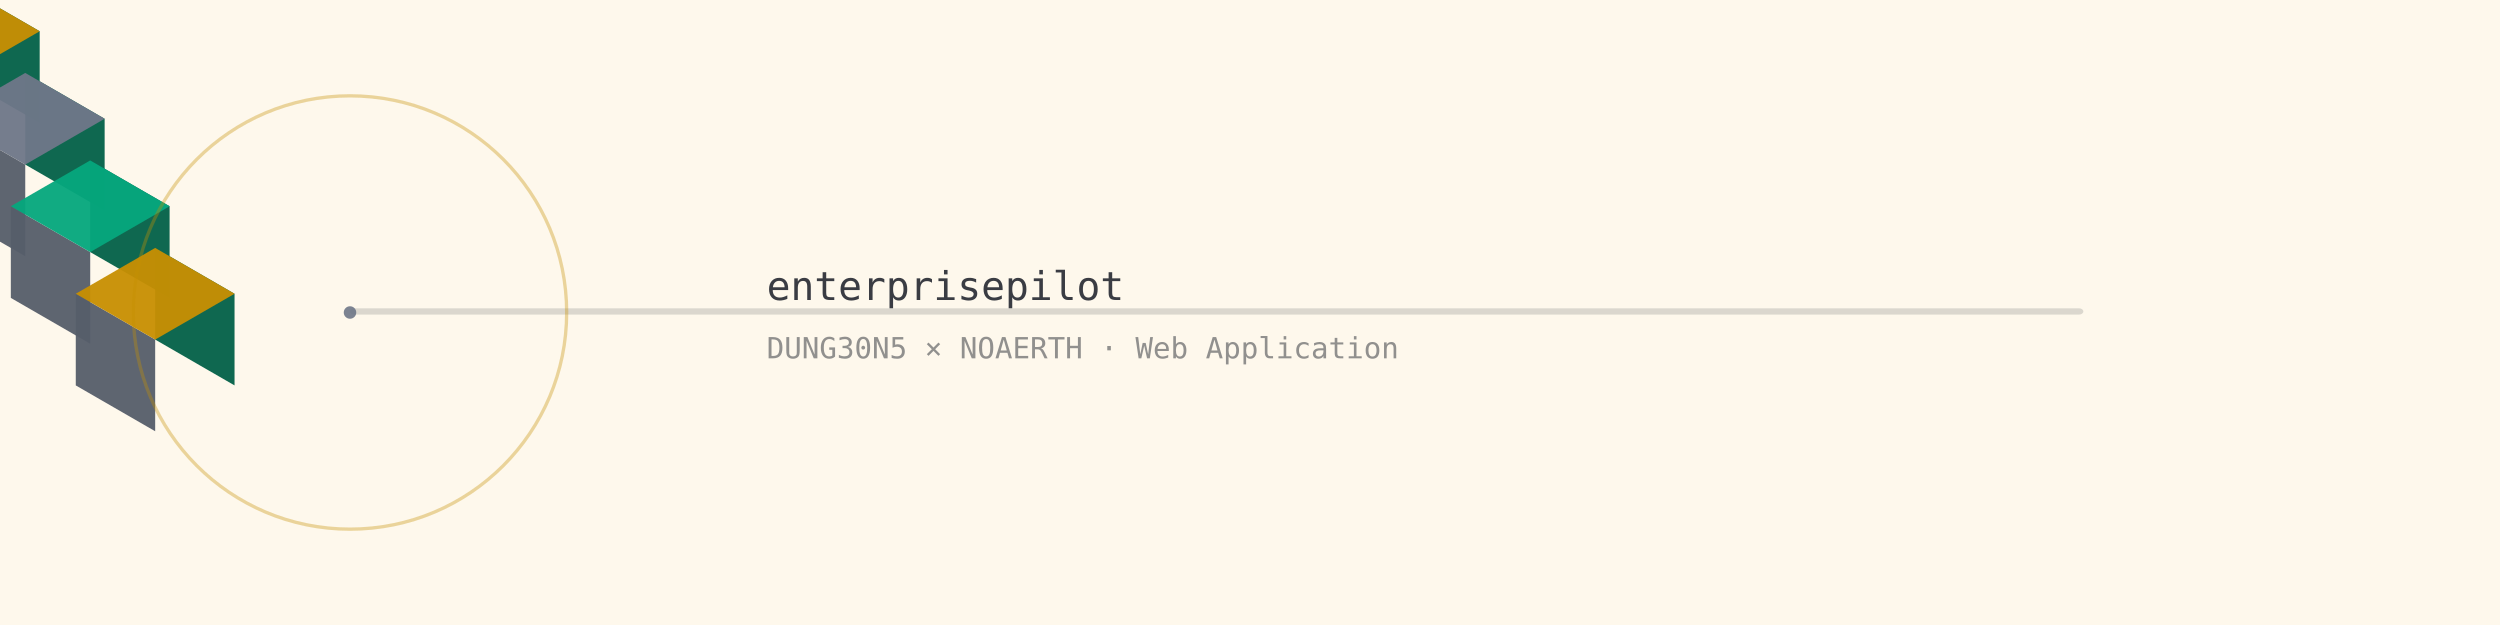
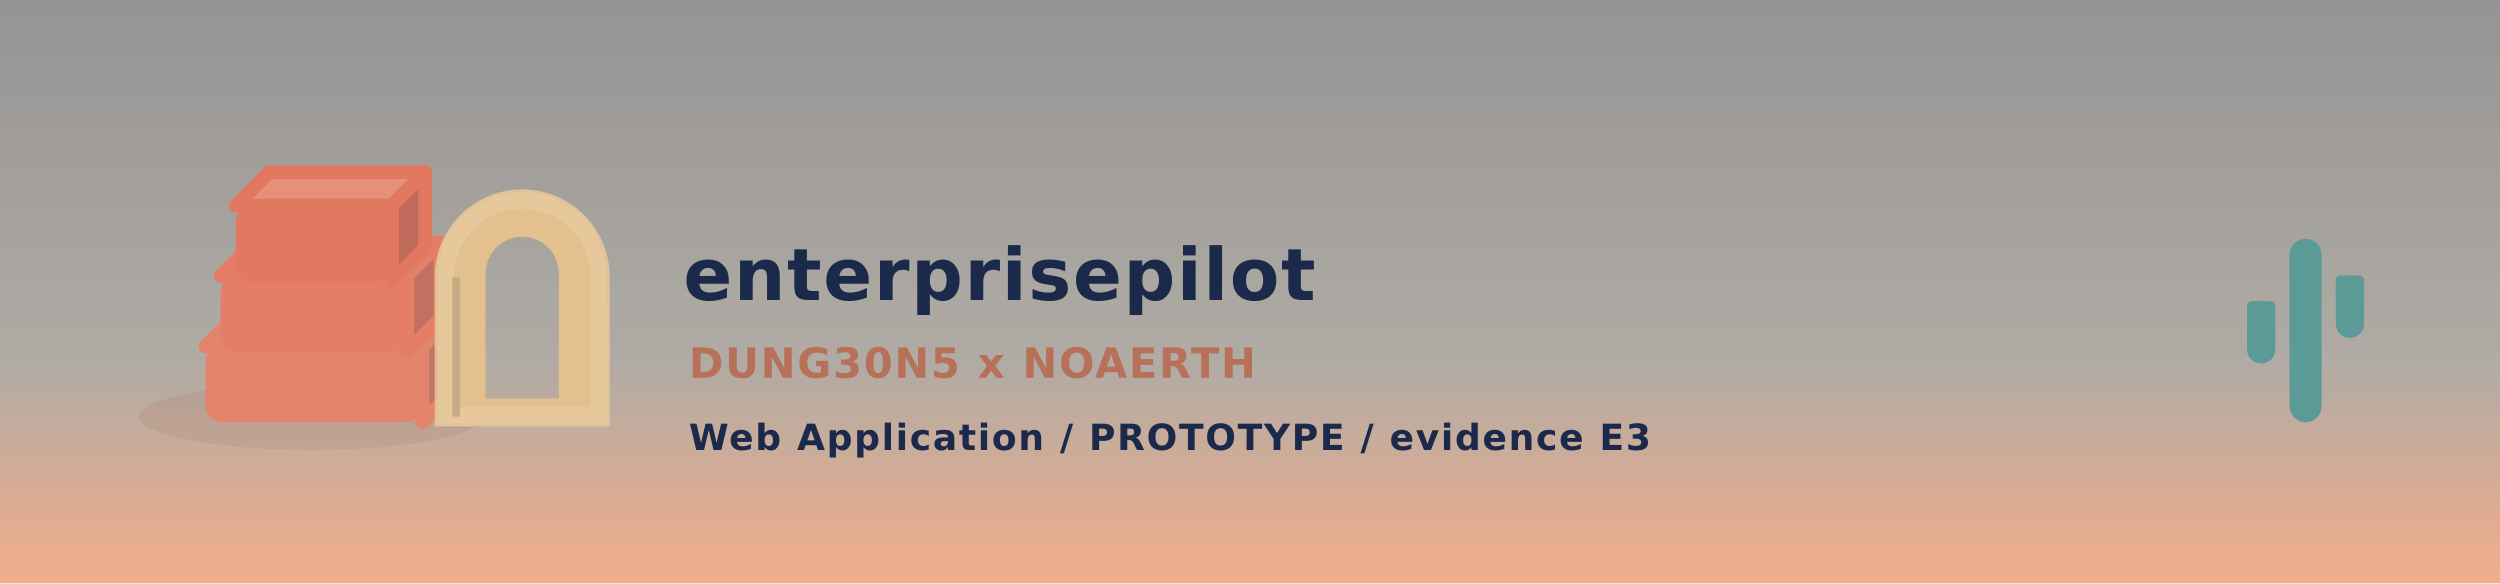
- <svg xmlns="http://www.w3.org/2000/svg" viewBox="0 0 1200 300" width="1200" height="300" role="img" aria-label="enterprisepilot identity object">
-   <rect width="1200" height="300" fill="#fef8ec" />
-   <defs>
-     <linearGradient id="gft" x1="0" y1="0" x2="1" y2="1">
-       <stop offset="0%" stop-color="#c78f02" />
-       <stop offset="100%" stop-color="#6e7788" />
-     </linearGradient>
-   </defs>
-   <rect x="168.00" y="148.00" width="832.00" height="3.00" rx="2.00" fill="rgba(37,40,49,0.160)" opacity="1.00" />
-   <polygon points="-19.05,37.00 19.05,59.00 19.05,15.00 -19.05,-7.00" fill="#036148" opacity="0.95" />
-   <polygon points="-57.16,59.00 -19.05,81.00 -19.05,37.00 -57.16,15.00" fill="#565d6a" opacity="0.95" />
-   <polygon points="-19.05,-7.00 19.05,15.00 -19.05,37.00 -57.16,15.00" fill="#c78f02" opacity="0.95" />
-   <polygon points="12.12,79.00 50.23,101.00 50.23,57.00 12.12,35.00" fill="#036148" opacity="0.95" />
-   <polygon points="-25.98,101.00 12.12,123.00 12.12,79.00 -25.98,57.00" fill="#565d6a" opacity="0.95" />
-   <polygon points="12.12,35.00 50.23,57.00 12.12,79.00 -25.98,57.00" fill="#6e7788" opacity="0.95" />
-   <polygon points="43.30,121.00 81.41,143.00 81.41,99.00 43.30,77.00" fill="#036148" opacity="0.95" />
-   <polygon points="5.20,143.00 43.30,165.00 43.30,121.00 5.20,99.00" fill="#565d6a" opacity="0.95" />
-   <polygon points="43.30,77.00 81.41,99.00 43.30,121.00 5.20,99.00" fill="#05a77d" opacity="0.95" />
-   <polygon points="74.48,163.00 112.58,185.00 112.58,141.00 74.48,119.00" fill="#036148" opacity="0.95" />
-   <polygon points="36.37,185.00 74.48,207.00 74.48,163.00 36.37,141.00" fill="#565d6a" opacity="0.95" />
-   <polygon points="74.48,119.00 112.58,141.00 74.48,163.00 36.37,141.00" fill="#c78f02" opacity="0.95" />
+ <svg xmlns="http://www.w3.org/2000/svg" width="900" height="210" viewBox="0 0 900 210" role="img" aria-label="enterprisepilot - identity object">
+   <linearGradient id="skyf" x1="0" y1="0" x2="0" y2="1">
+     <stop offset="0" stop-color="#959494" />
+     <stop offset="0.62" stop-color="#b0aba4" />
+     <stop offset="1" stop-color="#f3ad8a" />
+   </linearGradient>
+   <rect width="900" height="210" fill="url(#skyf)" />
+   <rect x="0" y="352" width="900" height="-142" fill="#e9cda3" />
+   <rect x="0" y="352" width="900" height="3" fill="#ebd1a9" />
+   <ellipse cx="112" cy="150" rx="62" ry="12" fill="rgba(138,90,68,0.11)" />
  <g>
-     <circle cx="168.00" cy="150.00" r="104.00" fill="none" stroke="rgba(199,143,2,0.350)" stroke-width="1.60" opacity="1.00" />
-     <animate attributeName="opacity" values="0.25;1.0;0.25" dur="15.3s" begin="0s" repeatCount="indefinite" />
+     <path d="M74,124.67 L152,124.67 L164,112.67 L86,112.67 Z" fill="#e99a82" stroke="#e5846c" stroke-width="5" stroke-linejoin="round" />
+     <path d="M152,124.67 L164,112.67 L164,140 L152,152 Z" fill="#c37566" stroke="#e5846c" stroke-width="5" stroke-linejoin="round" />
+     <rect x="74" y="124.67" width="78" height="27.33" rx="6" fill="#e5846c" />
+     <path d="M79.46,99.33 L146.54,99.33 L158.54,87.33 L91.46,87.33 Z" fill="#e8957d" stroke="#e47e66" stroke-width="5" stroke-linejoin="round" />
+     <path d="M146.54,99.33 L158.54,87.33 L158.54,114.67 L146.54,126.67 Z" fill="#c27061" stroke="#e47e66" stroke-width="5" stroke-linejoin="round" />
+     <rect x="79.46" y="99.33" width="67.08" height="27.33" rx="6" fill="#e47e66" />
+     <path d="M84.92,74 L141.08,74 L153.08,62 L96.92,62 Z" fill="#e79079" stroke="#e37861" stroke-width="5" stroke-linejoin="round" />
+     <path d="M141.08,74 L153.08,62 L153.08,89.33 L141.08,101.33 Z" fill="#c16b5d" stroke="#e37861" stroke-width="5" stroke-linejoin="round" />
+     <rect x="84.92" y="74" width="56.16" height="27.33" rx="6" fill="#e37861" />
+     <animate attributeName="opacity" values="0.72;1;0.72" dur="6s" begin="0s" repeatCount="indefinite" />
  </g>
-   <circle cx="168" cy="150" r="3" fill="rgba(110,119,136,0.900)">
-     <animate attributeName="opacity" values="0.35;0.95;0.35" dur="15.3s" begin="0s" repeatCount="indefinite" />
-   </circle>
-   <text x="368" y="144" font-family="ui-monospace,Menlo,monospace" font-size="19" fill="rgba(37,40,49,0.900)">enterprisepilot</text>
-   <text x="368" y="172" font-family="ui-monospace,Menlo,monospace" font-size="14" fill="rgba(37,40,49,0.500)">DUNG30N5 × NOAERTH · Web Application</text>
+   <path d="M160,150 L160,99.68 A28,28 0 0 1 216,99.68 L216,150 Z M172.32,146 L172.32,98.43 A15.68,15.68 0 0 1 203.68,98.43 L203.68,146 Z" fill="#e3c08d" fill-rule="evenodd" stroke="#e3c08d" stroke-width="5" stroke-linejoin="round" />
+   <path d="M160,150 L160,99.68 A28,28 0 0 1 216,99.68 L216,150 Z" fill="none" stroke="#e8c99d" stroke-width="7" stroke-linecap="round" opacity="0.85" />
+   <rect x="162.8" y="99.68" width="2.8" height="50.32" fill="#c7ab84" />
+   <text x="246" y="108" font-family="Verdana,DejaVu Sans,sans-serif" font-size="26" font-weight="700" letter-spacing="0.6" fill="#1b2a4a" text-anchor="start">enterprisepilot</text>
+   <text x="248" y="136" font-family="Verdana,DejaVu Sans,sans-serif" font-size="15" font-weight="700" letter-spacing="0.6" fill="#b87159" text-anchor="start">DUNG30N5 x NOAERTH</text>
+   <text x="248" y="162" font-family="Verdana,DejaVu Sans,sans-serif" font-size="13" font-weight="700" letter-spacing="0.6" fill="#1b2a4a" text-anchor="start">Web Application  /  PROTOTYPE  /  evidence E3</text>
+   <rect x="824.22" y="86" width="11.56" height="66" rx="5.78" fill="#5b9a97" />
+   <rect x="808.92" y="108.44" width="10.2" height="22.44" rx="5.1" fill="#5b9a97" />
+   <rect x="808.92" y="108.44" width="10.2" height="6.6" rx="1.7" fill="#5b9a97" />
+   <rect x="840.88" y="99.2" width="10.2" height="22.44" rx="5.1" fill="#5b9a97" />
+   <rect x="840.88" y="99.2" width="10.2" height="6.6" rx="1.7" fill="#5b9a97" />
</svg>
